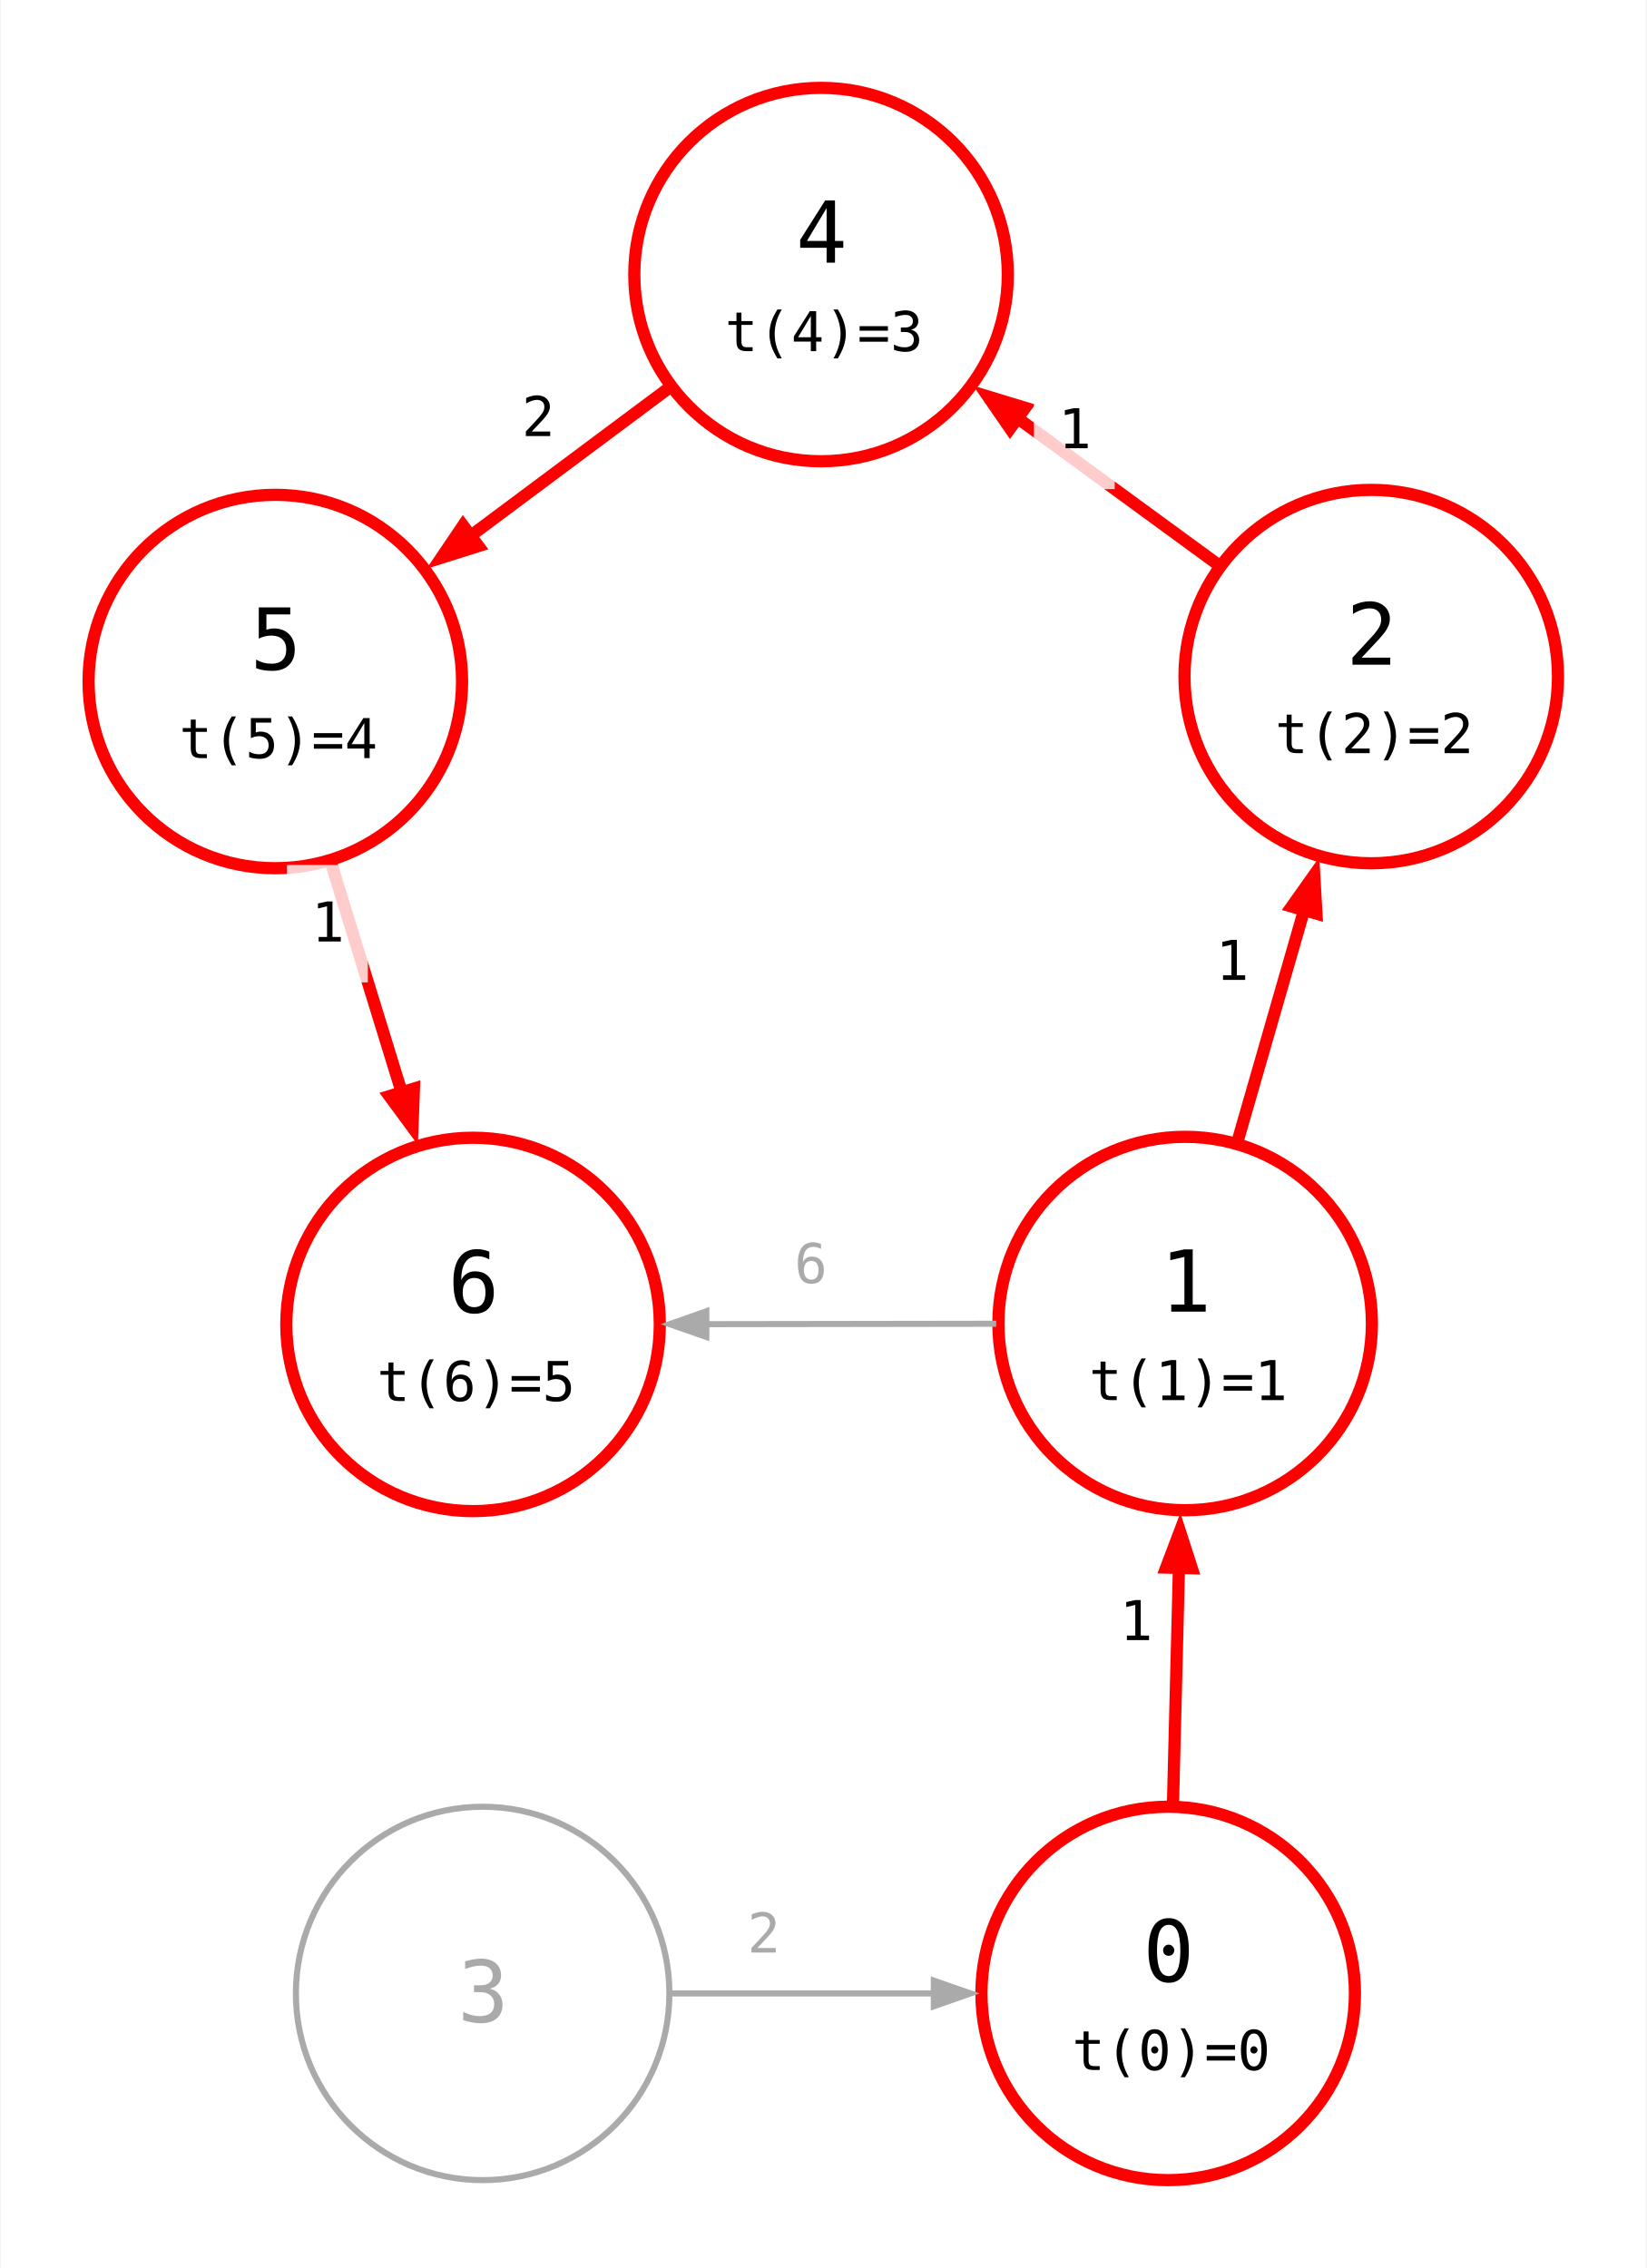
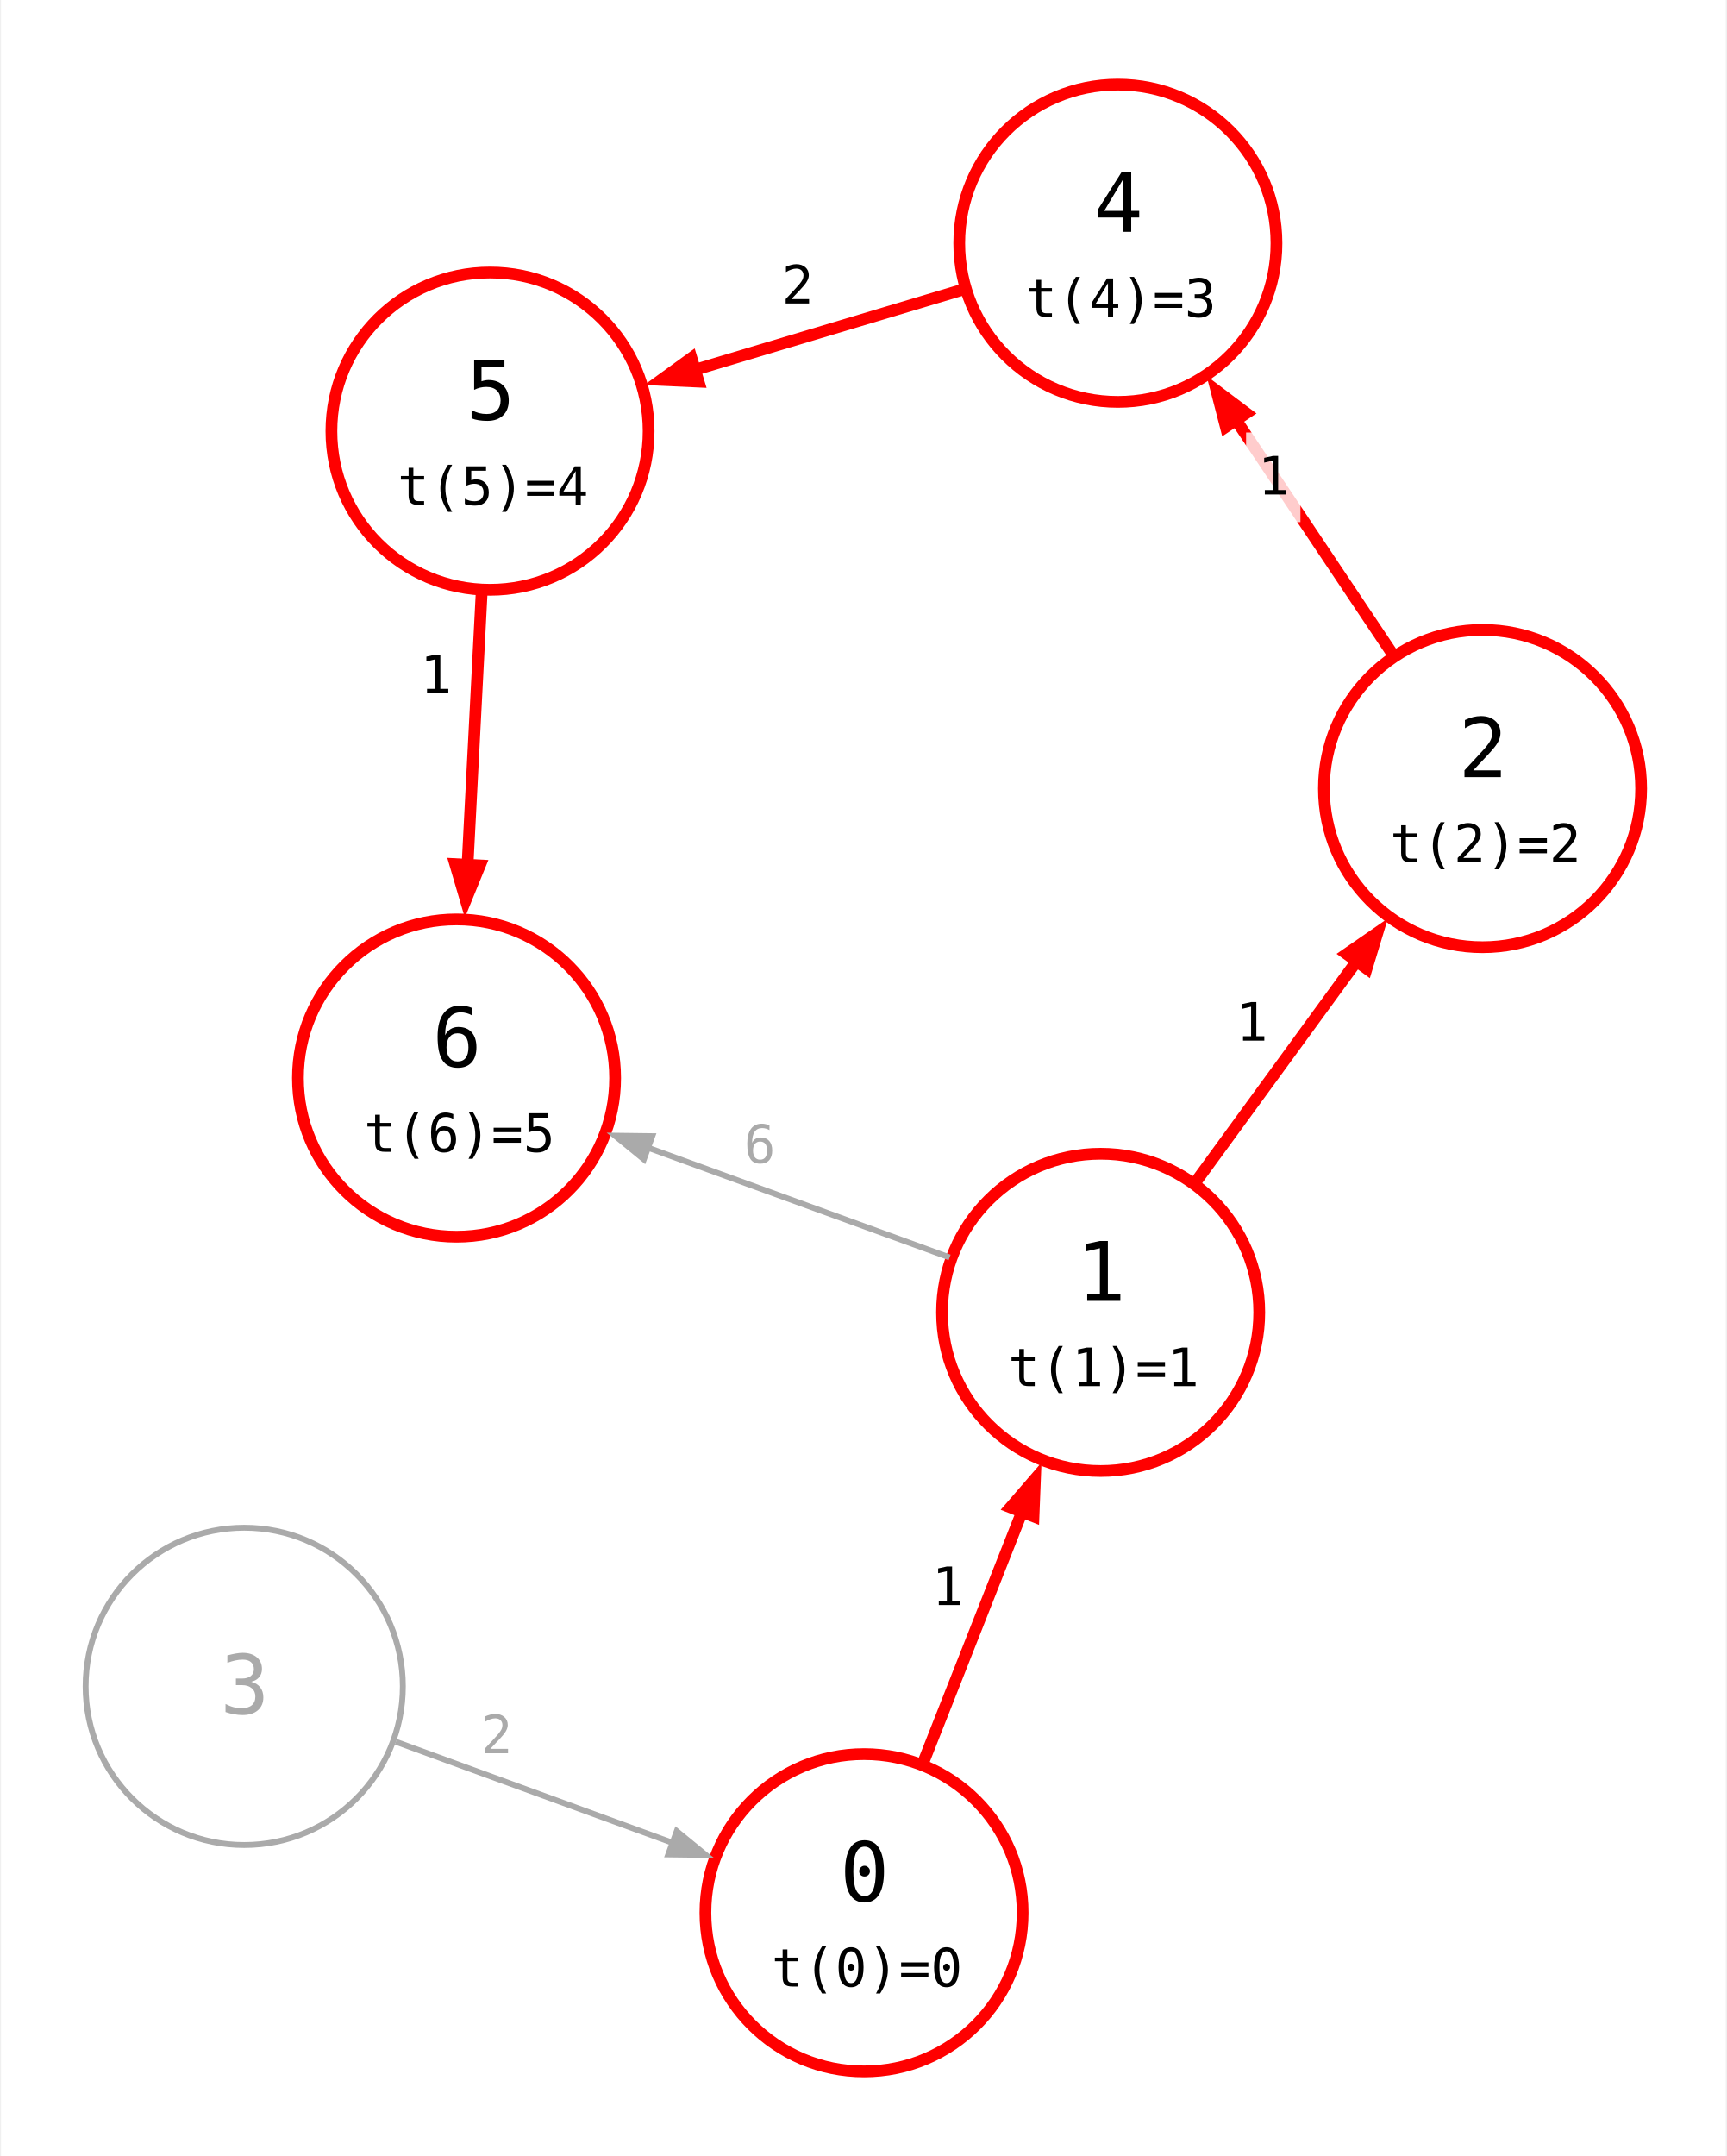
- <svg xmlns="http://www.w3.org/2000/svg" width="270pt" height="372pt" viewBox="0.00 0.00 269.57 371.72">
-   <g id="graph0" class="graph" transform="scale(1 1) rotate(0) translate(14.4 357.32)">
-     <polygon fill="white" stroke="none" points="-14.4,14.4 -14.4,-357.32 255.17,-357.32 255.17,14.4 -14.4,14.4" />
+ <svg xmlns="http://www.w3.org/2000/svg" width="294pt" height="367pt" viewBox="0.00 0.00 293.60 366.94">
+   <g id="graph0" class="graph" transform="scale(1 1) rotate(0) translate(14.4 352.54)">
+     <polygon fill="white" stroke="none" points="-14.4,14.4 -14.4,-352.54 279.2,-352.54 279.2,14.4 -14.4,14.4" />
    <g id="node1" class="node">
-       <ellipse fill="none" stroke="#aaaaaa" cx="64.57" cy="-30.6" rx="30.6" ry="30.6" />
-       <text text-anchor="start" x="60.45" y="-25.92" font-family="monospace" font-size="14.00" fill="#aaaaaa">3</text>
+       <ellipse fill="none" stroke="#aaaaaa" cx="27" cy="-65.53" rx="27" ry="27" />
+       <text text-anchor="start" x="22.88" y="-60.85" font-family="monospace" font-size="14.00" fill="#aaaaaa">3</text>
    </g>
    <g id="node2" class="node">
-       <ellipse fill="none" stroke="red" stroke-width="2" cx="176.9" cy="-30.6" rx="30.6" ry="30.6" />
-       <text text-anchor="start" x="172.77" y="-32.55" font-family="monospace" font-size="14.00">0</text>
-       <text text-anchor="start" x="161.15" y="-18.05" font-family="monospace" font-size="9.00">t(0)=0</text>
+       <ellipse fill="none" stroke="red" stroke-width="2" cx="132.51" cy="-27" rx="27" ry="27" />
+       <text text-anchor="start" x="128.39" y="-28.95" font-family="monospace" font-size="14.00">0</text>
+       <text text-anchor="start" x="116.76" y="-14.45" font-family="monospace" font-size="9.00">t(0)=0</text>
+     </g>
+     <g id="edge5" class="edge">
+       <path fill="none" stroke="#aaaaaa" d="M52.81,-56.1C67.1,-50.89 84.98,-44.36 100.19,-38.8" />
+       <polygon fill="#aaaaaa" stroke="#aaaaaa" points="100.63,-40.88 105.55,-36.85 99.19,-36.93 100.63,-40.88" />
+       <text text-anchor="start" x="67.25" y="-54.15" font-family="monospace" font-size="9.00" fill="#aaaaaa">2</text>
+     </g>
+     <g id="node3" class="node">
+       <ellipse fill="none" stroke="red" stroke-width="2" cx="172.79" cy="-129.18" rx="27" ry="27" />
+       <text text-anchor="start" x="168.66" y="-131.13" font-family="monospace" font-size="14.00">1</text>
+       <text text-anchor="start" x="157.04" y="-116.63" font-family="monospace" font-size="9.00">t(1)=1</text>
+     </g>
+     <g id="edge1" class="edge">
+       <path fill="none" stroke="red" stroke-width="2" d="M142.57,-52.52C147.86,-65.93 154.39,-82.51 160.03,-96.81" />
+       <polygon fill="red" stroke="red" stroke-width="2" points="157.45,-96 161.61,-100.81 161.36,-94.46 157.45,-96" />
+       <text text-anchor="start" x="144.05" y="-79.37" font-family="monospace" font-size="9.00">1</text>
+     </g>
+     <g id="node4" class="node">
+       <ellipse fill="none" stroke="red" stroke-width="2" cx="237.8" cy="-218.33" rx="27" ry="27" />
+       <text text-anchor="start" x="233.68" y="-220.28" font-family="monospace" font-size="14.00">2</text>
+       <text text-anchor="start" x="222.05" y="-205.78" font-family="monospace" font-size="9.00">t(2)=2</text>
+     </g>
+     <g id="edge2" class="edge">
+       <path fill="none" stroke="red" stroke-width="2" d="M188.86,-151.22C197.46,-163 208.13,-177.64 217.32,-190.24" />
+       <polygon fill="red" stroke="red" stroke-width="2" points="214.68,-190.18 219.91,-193.79 218.07,-187.7 214.68,-190.18" />
+       <text text-anchor="start" x="195.84" y="-175.43" font-family="monospace" font-size="9.00">1</text>
+     </g>
+     <g id="node7" class="node">
+       <ellipse fill="none" stroke="red" stroke-width="2" cx="63.14" cy="-169.06" rx="27" ry="27" />
+       <text text-anchor="start" x="59.01" y="-171.01" font-family="monospace" font-size="14.00">6</text>
+       <text text-anchor="start" x="47.39" y="-156.51" font-family="monospace" font-size="9.00">t(6)=5</text>
    </g>
    <g id="edge3" class="edge">
-       <path fill="none" stroke="#aaaaaa" d="M95.56,-30.6C108.95,-30.6 124.73,-30.6 138.82,-30.6" />
-       <polygon fill="#aaaaaa" stroke="#aaaaaa" points="138.5,-32.7 144.5,-30.6 138.5,-28.5 138.5,-32.7" />
-       <text text-anchor="start" x="107.94" y="-37.3" font-family="monospace" font-size="9.00" fill="#aaaaaa">2</text>
+       <path fill="none" stroke="#aaaaaa" d="M147.08,-138.53C131.68,-144.13 111.97,-151.3 95.51,-157.29" />
+       <polygon fill="#aaaaaa" stroke="#aaaaaa" points="95.03,-155.23 90.11,-159.25 96.46,-159.17 95.03,-155.23" />
+       <text text-anchor="start" x="112.05" y="-154.61" font-family="monospace" font-size="9.00" fill="#aaaaaa">6</text>
    </g>
-     <g id="node3" class="node">
-       <ellipse fill="none" stroke="red" stroke-width="2" cx="179.68" cy="-140.4" rx="30.6" ry="30.6" />
-       <text text-anchor="start" x="175.56" y="-142.35" font-family="monospace" font-size="14.00">1</text>
-       <text text-anchor="start" x="163.93" y="-127.85" font-family="monospace" font-size="9.00">t(1)=1</text>
-     </g>
-     <g id="edge1" class="edge">
-       <path fill="none" stroke="red" stroke-width="2" d="M177.68,-61.48C178,-74.11 178.38,-88.85 178.71,-102.15" />
-       <polygon fill="red" stroke="red" stroke-width="2" points="176.57,-100.4 178.82,-106.34 180.77,-100.29 176.57,-100.4" />
-       <text text-anchor="start" x="168.95" y="-88.51" font-family="monospace" font-size="9.00">1</text>
-     </g>
-     <g id="node4" class="node">
-       <ellipse fill="none" stroke="red" stroke-width="2" cx="210.17" cy="-246.43" rx="30.6" ry="30.6" />
-       <text text-anchor="start" x="206.05" y="-248.38" font-family="monospace" font-size="14.00">2</text>
-       <text text-anchor="start" x="194.42" y="-233.88" font-family="monospace" font-size="9.00">t(2)=2</text>
-     </g>
-     <g id="edge2" class="edge">
-       <path fill="none" stroke="red" stroke-width="2" d="M188.26,-170.22C191.8,-182.52 195.93,-196.89 199.65,-209.83" />
-       <polygon fill="red" stroke="red" stroke-width="2" points="197.15,-208.74 200.83,-213.93 201.19,-207.58 197.15,-208.74" />
-       <text text-anchor="start" x="184.7" y="-196.72" font-family="monospace" font-size="9.00">1</text>
-     </g>
-     <g id="node7" class="node">
-       <ellipse fill="none" stroke="red" stroke-width="2" cx="63" cy="-140.25" rx="30.6" ry="30.6" />
-       <text text-anchor="start" x="58.88" y="-142.2" font-family="monospace" font-size="14.00">6</text>
-       <text text-anchor="start" x="47.25" y="-127.7" font-family="monospace" font-size="9.00">t(6)=5</text>
+     <g id="node5" class="node">
+       <ellipse fill="none" stroke="red" stroke-width="2" cx="175.72" cy="-311.14" rx="27" ry="27" />
+       <text text-anchor="start" x="171.59" y="-313.09" font-family="monospace" font-size="14.00">4</text>
+       <text text-anchor="start" x="159.97" y="-298.59" font-family="monospace" font-size="9.00">t(4)=3</text>
    </g>
    <g id="edge4" class="edge">
-       <path fill="none" stroke="#aaaaaa" d="M148.72,-140.36C134.1,-140.34 116.51,-140.31 101.08,-140.29" />
-       <polygon fill="#aaaaaa" stroke="#aaaaaa" points="101.22,-138.2 95.22,-140.29 101.22,-142.4 101.22,-138.2" />
-       <text text-anchor="start" x="115.65" y="-147.03" font-family="monospace" font-size="9.00" fill="#aaaaaa">6</text>
-     </g>
-     <g id="node5" class="node">
-       <ellipse fill="none" stroke="red" stroke-width="2" cx="120.02" cy="-312.32" rx="30.6" ry="30.6" />
-       <text text-anchor="start" x="115.9" y="-314.27" font-family="monospace" font-size="14.00">4</text>
-       <text text-anchor="start" x="104.27" y="-299.77" font-family="monospace" font-size="9.00">t(4)=3</text>
-     </g>
-     <g id="edge5" class="edge">
-       <path fill="none" stroke="red" stroke-width="2" d="M185.54,-264.44C174.8,-272.29 162.09,-281.58 150.73,-289.88" />
-       <polygon fill="red" stroke="red" stroke-width="2" points="150.99,-287.09 147.38,-292.33 153.47,-290.48 150.99,-287.09" />
-       <polygon fill="#ffffff" fill-opacity="0.8" stroke="none" points="154.89,-277.16 154.89,-296.41 168.14,-296.41 168.14,-277.16 154.89,-277.16" />
-       <text text-anchor="start" x="158.89" y="-283.86" font-family="monospace" font-size="9.00">1</text>
+       <path fill="none" stroke="red" stroke-width="2" d="M222.77,-240.79C214.37,-253.36 203.81,-269.14 194.83,-282.57" />
+       <polygon fill="red" stroke="red" stroke-width="2" points="194.1,-279.89 192.51,-286.04 197.59,-282.22 194.1,-279.89" />
+       <polygon fill="#ffffff" fill-opacity="0.8" stroke="none" points="197.55,-263.68 197.55,-278.93 206.8,-278.93 206.8,-263.68 197.55,-263.68" />
+       <text text-anchor="start" x="199.55" y="-268.38" font-family="monospace" font-size="9.00">1</text>
    </g>
    <g id="node6" class="node">
-       <ellipse fill="none" stroke="red" stroke-width="2" cx="30.6" cy="-245.62" rx="30.6" ry="30.6" />
-       <text text-anchor="start" x="26.47" y="-247.57" font-family="monospace" font-size="14.00">5</text>
-       <text text-anchor="start" x="14.85" y="-233.07" font-family="monospace" font-size="9.00">t(5)=4</text>
+       <ellipse fill="none" stroke="red" stroke-width="2" cx="68.84" cy="-279.16" rx="27" ry="27" />
+       <text text-anchor="start" x="64.72" y="-281.11" font-family="monospace" font-size="14.00">5</text>
+       <text text-anchor="start" x="53.09" y="-266.61" font-family="monospace" font-size="9.00">t(5)=4</text>
    </g>
    <g id="edge6" class="edge">
-       <path fill="none" stroke="red" stroke-width="2" d="M95.11,-293.74C84.65,-285.94 72.37,-276.78 61.35,-268.56" />
-       <polygon fill="red" stroke="red" stroke-width="2" points="63.87,-267.82 57.8,-265.91 61.36,-271.18 63.87,-267.82" />
-       <text text-anchor="start" x="70.98" y="-285.85" font-family="monospace" font-size="9.00">2</text>
+       <path fill="none" stroke="red" stroke-width="2" d="M149.57,-303.32C135.21,-299.02 117.25,-293.64 101.92,-289.06" />
+       <polygon fill="red" stroke="red" stroke-width="2" points="104.34,-287.59 97.99,-287.88 103.13,-291.61 104.34,-287.59" />
+       <text text-anchor="start" x="118.5" y="-300.89" font-family="monospace" font-size="9.00">2</text>
    </g>
    <g id="edge7" class="edge">
-       <path fill="none" stroke="red" stroke-width="2" d="M39.71,-215.99C43.47,-203.76 47.86,-189.48 51.82,-176.63" />
-       <polygon fill="red" stroke="red" stroke-width="2" points="53.31,-178.9 53.07,-172.55 49.3,-177.67 53.31,-178.9" />
-       <polygon fill="#ffffff" fill-opacity="0.8" stroke="none" points="32.51,-196.31 32.51,-215.56 45.76,-215.56 45.76,-196.31 32.51,-196.31" />
-       <text text-anchor="start" x="36.51" y="-203.01" font-family="monospace" font-size="9.00">1</text>
+       <path fill="none" stroke="red" stroke-width="2" d="M67.43,-251.94C66.68,-237.39 65.74,-219.31 64.93,-203.75" />
+       <polygon fill="red" stroke="red" stroke-width="2" points="67.11,-205.25 64.71,-199.37 62.92,-205.47 67.11,-205.25" />
+       <polygon fill="#ffffff" fill-opacity="0.8" stroke="none" points="54.93,-229.85 54.93,-245.1 64.18,-245.1 64.18,-229.85 54.93,-229.85" />
+       <text text-anchor="start" x="56.93" y="-234.55" font-family="monospace" font-size="9.00">1</text>
    </g>
  </g>
</svg>
